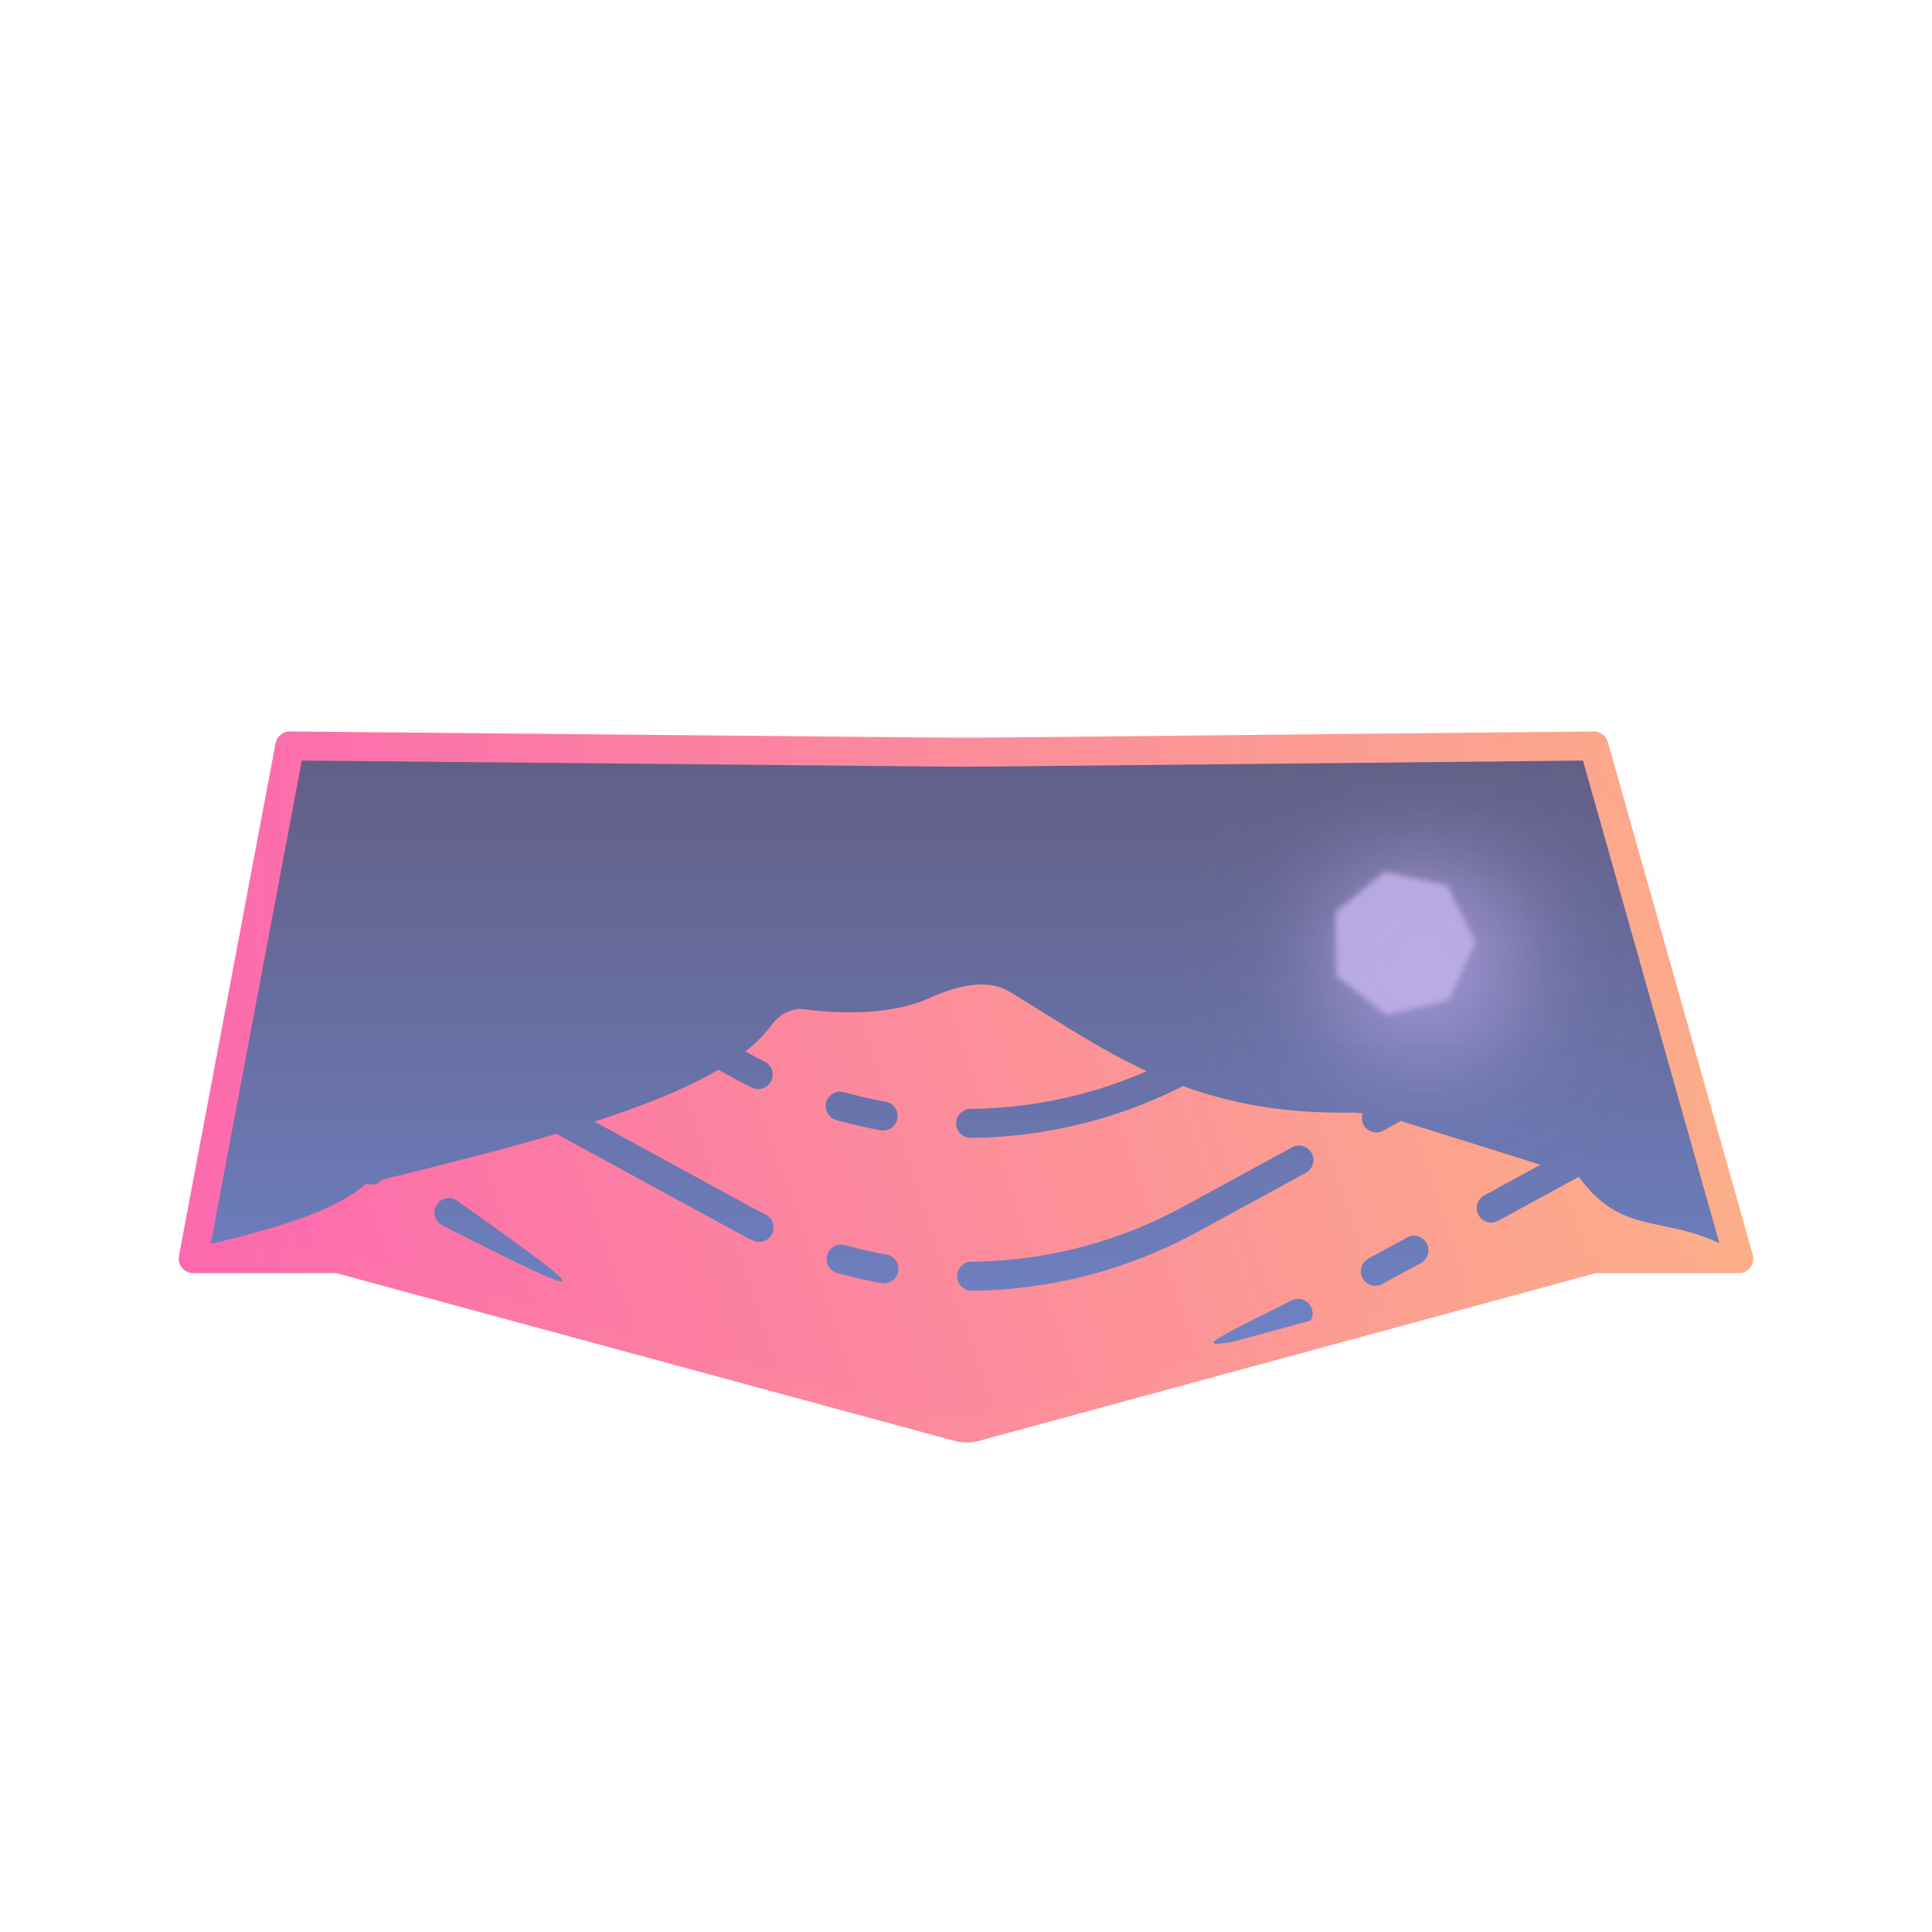
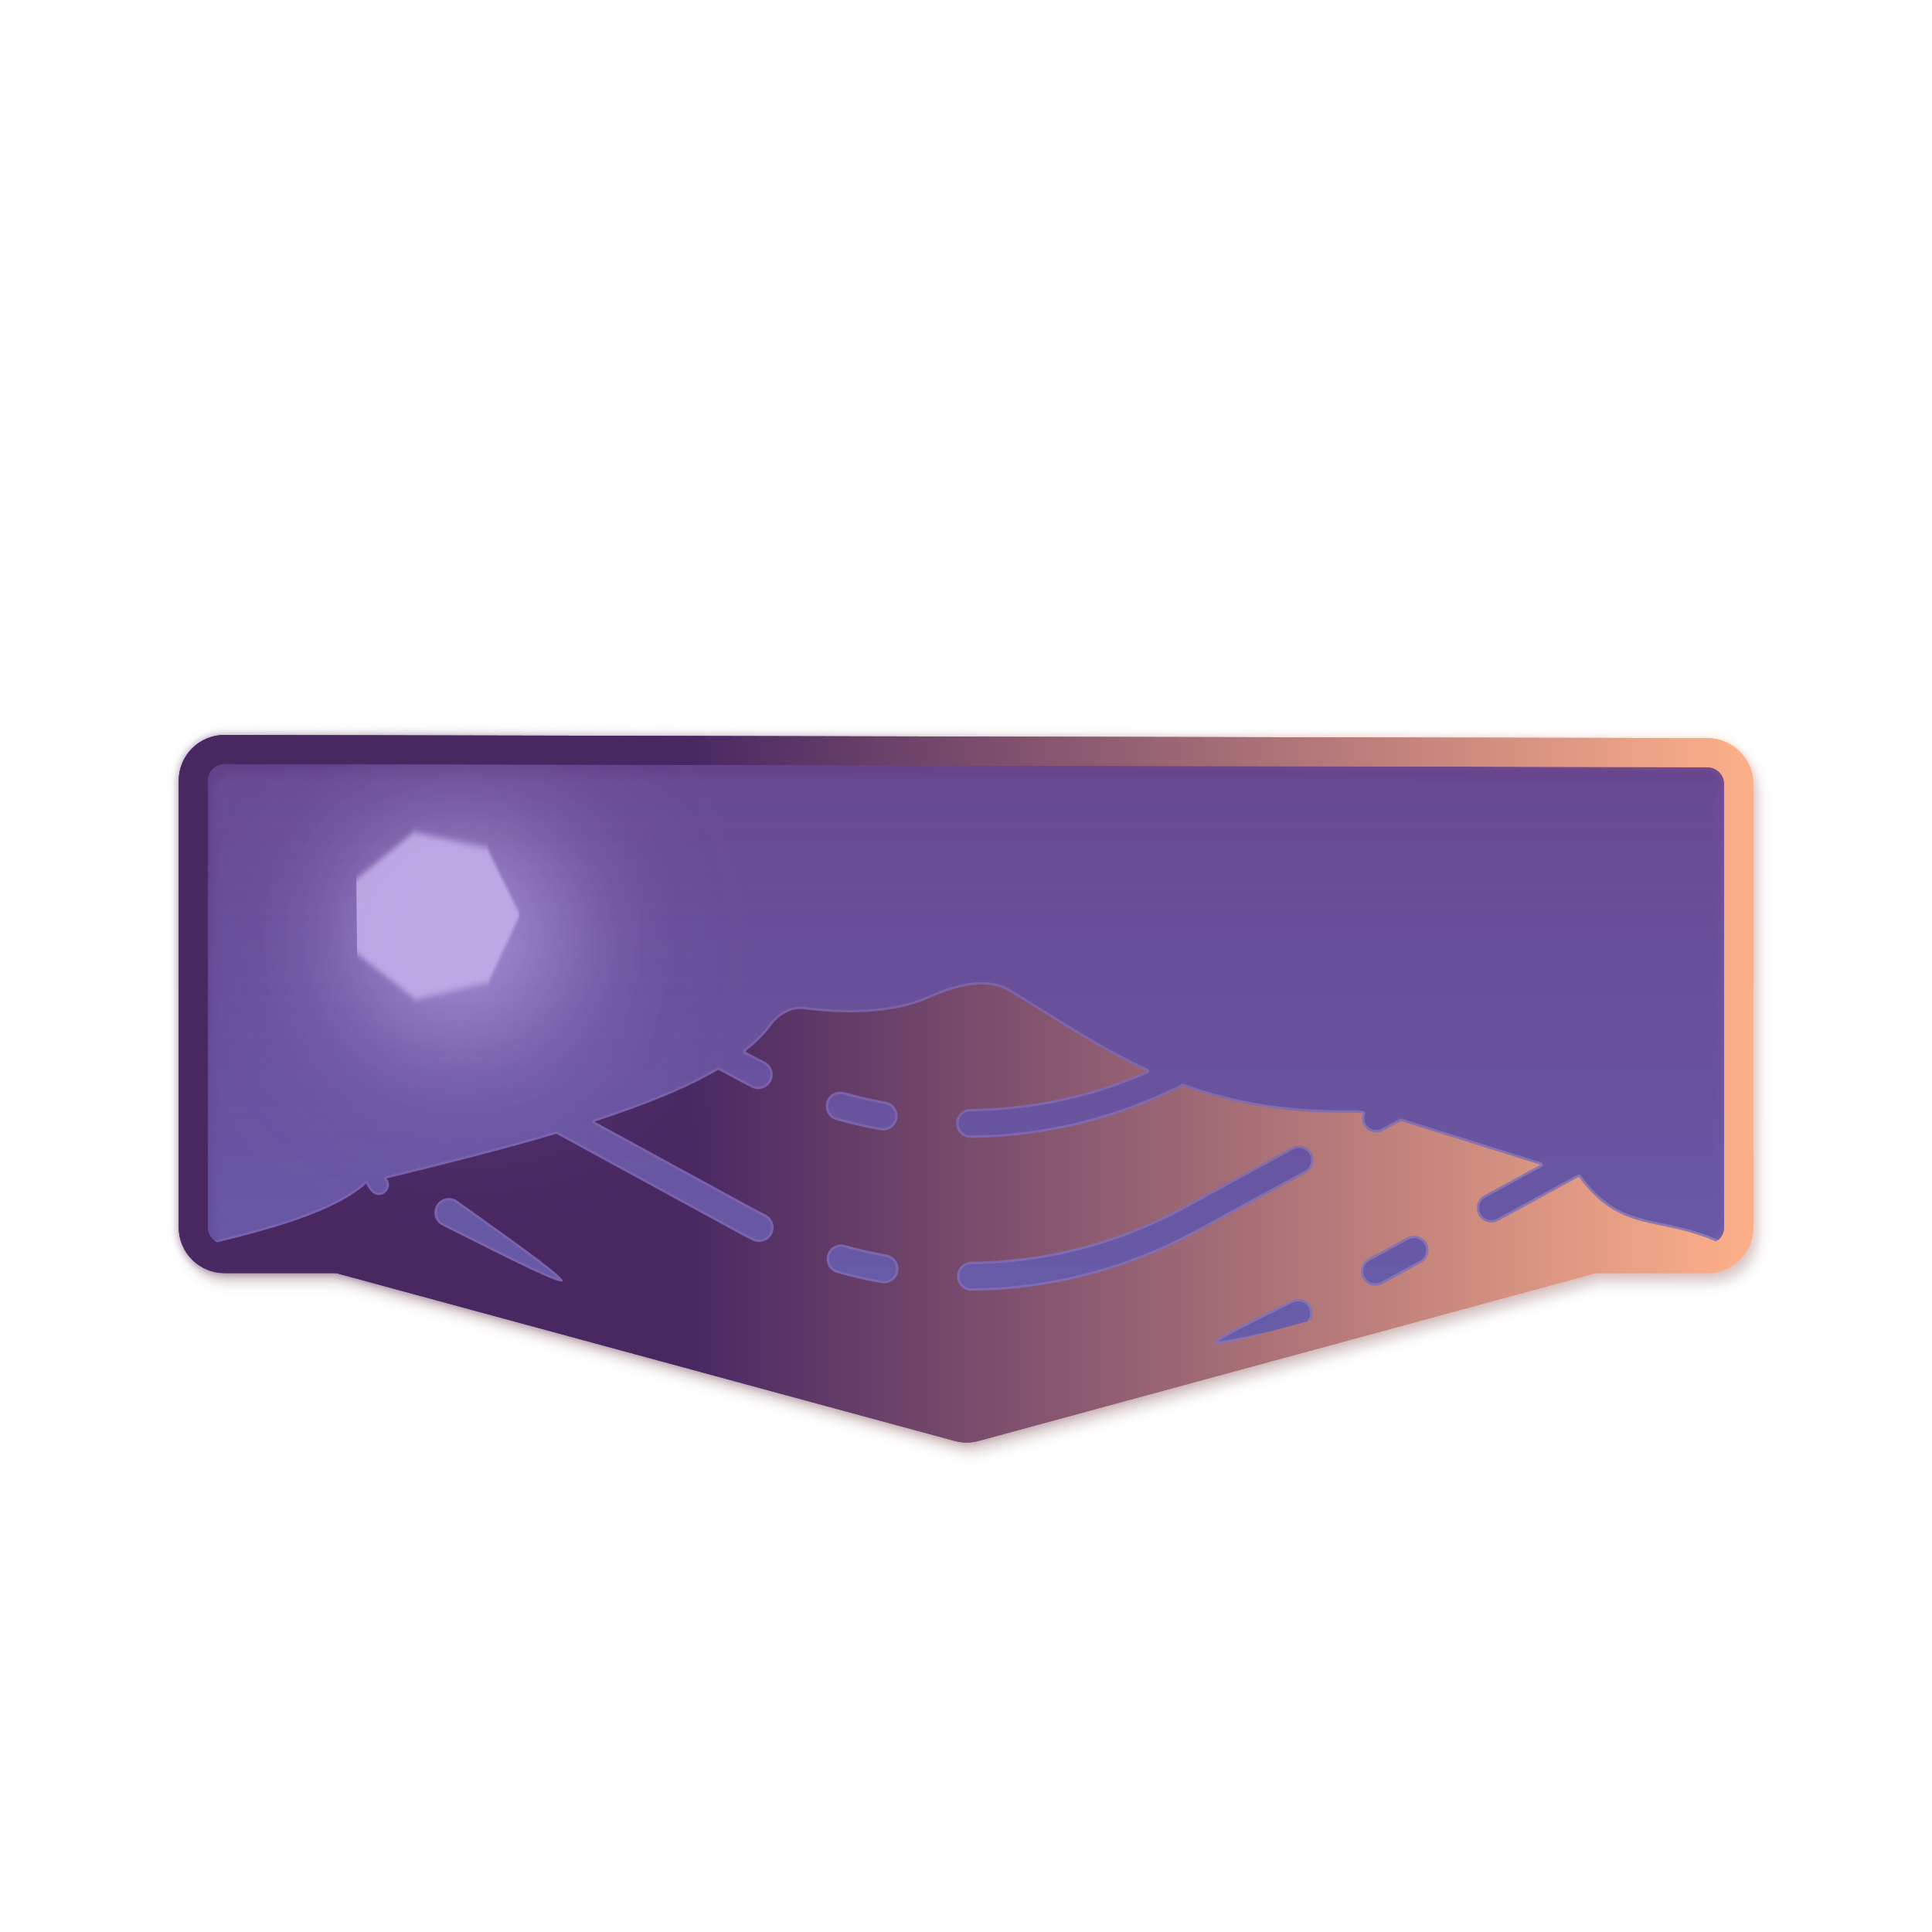
<svg xmlns="http://www.w3.org/2000/svg" xmlns:xlink="http://www.w3.org/1999/xlink" width="200mm" height="200mm" viewBox="0 0 200 200" version="1.1" id="svg1" xml:space="preserve">
  <defs id="defs1">
-     <linearGradient id="linearGradient35">
-       <stop style="stop-color:#fc69ae;stop-opacity:1;" offset="0" id="stop34" />
-       <stop style="stop-color:#fcaf88;stop-opacity:1;" offset="1" id="stop35" />
+     <linearGradient id="linearGradient46">
+       <stop style="stop-color:#ab80cc;stop-opacity:0.506;" offset="0.322" id="stop45" />
+       <stop style="stop-color:#fee2d4;stop-opacity:0.506;" offset="1" id="stop46" />
    </linearGradient>
-     <linearGradient id="linearGradient31">
-       <stop style="stop-color:#1b062d;stop-opacity:0.709;" offset="0" id="stop31" />
-       <stop style="stop-color:#4a6ac5;stop-opacity:0.787;" offset="1" id="stop32" />
+     <linearGradient id="linearGradient33">
+       <stop style="stop-color:#492862;stop-opacity:1;" offset="0.322" id="stop32" />
+       <stop style="stop-color:#fcae89;stop-opacity:1;" offset="1" id="stop33" />
    </linearGradient>
-     <linearGradient id="linearGradient28">
-       <stop style="stop-color:#fc69ae;stop-opacity:1;" offset="0" id="stop28" />
-       <stop style="stop-color:#fcaf88;stop-opacity:1;" offset="1" id="stop29" />
+     <linearGradient id="linearGradient14">
+       <stop style="stop-color:#1d0145;stop-opacity:1;" offset="0" id="stop13" />
+       <stop style="stop-color:#fcaf88;stop-opacity:1;" offset="1" id="stop14" />
    </linearGradient>
    <marker id="DistanceX" orient="auto" refX="0.0" refY="0.0" style="overflow:visible">
      <path d="M 3,-3 L -3,3 M 0,-5 L  0,5" style="stroke:#000000; stroke-width:0.5" id="path1" />
    </marker>
    <pattern id="Hatch" patternUnits="userSpaceOnUse" width="8" height="8" x="0" y="0">
      <path d="M8 4 l-4,4" stroke="#000000" stroke-width="0.25" linecap="square" id="path2" />
      <path d="M6 2 l-4,4" stroke="#000000" stroke-width="0.25" linecap="square" id="path3" />
      <path d="M4 0 l-4,4" stroke="#000000" stroke-width="0.25" linecap="square" id="path4" />
    </pattern>
-     <linearGradient xlink:href="#linearGradient31" id="linearGradient32" x1="100" y1="47.904" x2="100" y2="150" gradientUnits="userSpaceOnUse" />
-     <linearGradient xlink:href="#linearGradient35" id="linearGradient34" x1="16.032" y1="99.392" x2="183.968" y2="99.392" gradientUnits="userSpaceOnUse" />
+     <linearGradient xlink:href="#linearGradient38" id="linearGradient32" x1="100" y1="150" x2="100" y2="77.749" gradientUnits="userSpaceOnUse" />
+     <linearGradient xlink:href="#linearGradient14" id="linearGradient34" x1="40.27" y1="102.531" x2="180.766" y2="112.586" gradientUnits="userSpaceOnUse" />
    <filter style="color-interpolation-filters:sRGB" id="filter1" x="-0.049" y="-0.047" width="1.097" height="1.095">
      <feGaussianBlur stdDeviation="0.312" id="feGaussianBlur1" />
    </filter>
-     <linearGradient xlink:href="#linearGradient28" id="linearGradient1" gradientUnits="userSpaceOnUse" x1="20" y1="129.233" x2="165" y2="80" gradientTransform="translate(-9.8e-5)" />
+     <linearGradient xlink:href="#linearGradient33" id="linearGradient1" gradientUnits="userSpaceOnUse" x1="20" y1="101.912" x2="180" y2="101.912" gradientTransform="translate(-9.8e-5)" />
    <filter style="color-interpolation-filters:sRGB" id="filter46" x="-0.931" y="-0.883" width="2.841" height="2.747">
      <feGaussianBlur stdDeviation="5.564" id="feGaussianBlur46" />
    </filter>
    <filter style="color-interpolation-filters:sRGB" id="filter35-90" x="-0.053" y="-0.052" width="1.106" height="1.104">
      <feGaussianBlur stdDeviation="0.341" id="feGaussianBlur35-1" />
    </filter>
    <filter style="color-interpolation-filters:sRGB" id="filter35-7-6" x="-0.053" y="-0.052" width="1.106" height="1.104">
      <feGaussianBlur stdDeviation="0.341" id="feGaussianBlur35-9-1" />
    </filter>
    <filter style="color-interpolation-filters:sRGB" id="filter35-5-6" x="-0.108" y="-0.105" width="1.216" height="1.211">
      <feGaussianBlur stdDeviation="0.693" id="feGaussianBlur35-5-4" />
    </filter>
    <filter style="color-interpolation-filters:sRGB" id="filter35-9-0" x="-0.129" y="-0.126" width="1.258" height="1.251">
      <feGaussianBlur stdDeviation="0.827" id="feGaussianBlur35-7-3" />
    </filter>
    <filter style="color-interpolation-filters:sRGB" id="filter46-5" x="-1.329" y="-1.26" width="3.637" height="3.502">
      <feGaussianBlur stdDeviation="8.298" id="feGaussianBlur46-7" />
    </filter>
    <filter style="color-interpolation-filters:sRGB" id="filter35-90-8" x="-0.053" y="-0.052" width="1.106" height="1.104">
      <feGaussianBlur stdDeviation="0.341" id="feGaussianBlur35-1-5" />
    </filter>
    <filter style="color-interpolation-filters:sRGB" id="filter35-7-6-0" x="-0.053" y="-0.052" width="1.106" height="1.104">
      <feGaussianBlur stdDeviation="0.341" id="feGaussianBlur35-9-1-1" />
    </filter>
    <filter style="color-interpolation-filters:sRGB" id="filter35-5-6-6" x="-0.108" y="-0.105" width="1.216" height="1.211">
      <feGaussianBlur stdDeviation="0.693" id="feGaussianBlur35-5-4-6" />
    </filter>
    <filter style="color-interpolation-filters:sRGB" id="filter35-9-0-1" x="-0.129" y="-0.126" width="1.258" height="1.251">
      <feGaussianBlur stdDeviation="0.827" id="feGaussianBlur35-7-3-9" />
    </filter>
-     <filter style="color-interpolation-filters:sRGB" id="filter6" x="-1.127" y="-1.074" width="3.339" height="3.231">
-       <feGaussianBlur stdDeviation="0.303" id="feGaussianBlur6" />
+     <filter style="color-interpolation-filters:sRGB" id="filter6" x="-1.087" y="-1.074" width="3.26" height="3.231">
+       <feGaussianBlur stdDeviation="0.001 0.303" id="feGaussianBlur6" />
    </filter>
+     <linearGradient xlink:href="#linearGradient33" id="linearGradient15" gradientUnits="userSpaceOnUse" x1="20" y1="101.912" x2="180" y2="101.912" />
+     <linearGradient id="linearGradient38">
+       <stop style="stop-color:#210936;stop-opacity:0.601;" offset="0" id="stop37" />
+       <stop style="stop-color:#1a2650;stop-opacity:0.846;" offset="1" id="stop38" />
+     </linearGradient>
+     <linearGradient id="linearGradient40">
+       <stop style="stop-color:#530228;stop-opacity:1;" offset="0" id="stop39" />
+       <stop style="stop-color:#521c02;stop-opacity:1;" offset="1" id="stop40" />
+     </linearGradient>
+     <linearGradient id="linearGradient31-0">
+       <stop style="stop-color:#4b1379;stop-opacity:0.601;" offset="0" id="stop31-3" />
+       <stop style="stop-color:#556fc9;stop-opacity:0.846;" offset="1" id="stop32-1" />
+     </linearGradient>
+     <linearGradient xlink:href="#linearGradient40" id="linearGradient10" x1="99.471" y1="83.942" x2="99.471" y2="172.012" gradientUnits="userSpaceOnUse" />
+     <filter style="color-interpolation-filters:sRGB" id="filter10" x="-0.016" y="-0.037" width="1.033" height="1.075">
+       <feGaussianBlur stdDeviation="0.466" id="feGaussianBlur10" />
+     </filter>
+     <linearGradient xlink:href="#linearGradient31-0" id="linearGradient12" x1="99.471" y1="83.942" x2="99.471" y2="172.012" gradientUnits="userSpaceOnUse" />
+     <filter style="color-interpolation-filters:sRGB" id="filter12" x="-0.018" y="-0.041" width="1.036" height="1.082">
+       <feGaussianBlur stdDeviation="0.576" id="feGaussianBlur12" />
+     </filter>
+     <linearGradient xlink:href="#linearGradient31-0" id="linearGradient16" x1="100" y1="65" x2="100" y2="205" gradientUnits="userSpaceOnUse" />
+     <linearGradient xlink:href="#linearGradient46" id="linearGradient42" x1="19.001" y1="124.486" x2="181" y2="124.486" gradientUnits="userSpaceOnUse" />
  </defs>
  <g id="g1" style="opacity:1">
-     <path d="m 30,77.22 -10,53.072 h 15 l 64.234,17.429 a 3.176,3.176 179.985 0 0 1.665,-4.3e-4 l 64.101,-17.428 h 15 l -15,-53.072 -61.949,0.629 a 311.774,311.774 179.979 0 1 -6.102,0.002 z" style="display:inline;fill:url(#linearGradient32);fill-rule:evenodd;stroke:url(#linearGradient34);stroke-width:3;stroke-linecap:round;stroke-linejoin:round;stroke-dasharray:none;stroke-opacity:1;paint-order:normal" transform="translate(-1.5288313e-5)" id="path166" />
-     <g id="g2" transform="matrix(0.9397946,-0.01044173,0.01044173,0.9397946,100.0367,31.51993)" style="opacity:0.863;filter:url(#filter6)">
+     <path d="m 20,80.816 v 46.232 a 3.244,3.244 45 0 0 3.244,3.244 h 11.756 l 64.234,17.429 a 3.176,3.176 179.985 0 0 1.665,-4.3e-4 l 64.101,-17.428 h 11.756 a 3.244,3.244 135 0 0 3.244,-3.244 V 81.168 a 3.251,3.251 45.063 0 0 -3.244,-3.251 L 23.244,77.579 a 3.236,3.236 135.063 0 0 -3.244,3.236 z" style="display:inline;mix-blend-mode:normal;fill:url(#linearGradient12);fill-opacity:0.747;fill-rule:evenodd;stroke:url(#linearGradient10);stroke-width:3;stroke-linecap:round;stroke-linejoin:round;stroke-dasharray:none;stroke-opacity:0.494;paint-order:normal;opacity:0.4;filter:url(#filter12)" transform="translate(0.5291513,1.058333)" id="path11-2" />
+     <path d="m 20,80.816 v 46.232 a 3.244,3.244 45 0 0 3.244,3.244 h 11.756 l 64.234,17.429 a 3.176,3.176 179.985 0 0 1.665,-4.3e-4 l 64.101,-17.428 h 11.756 a 3.244,3.244 135 0 0 3.244,-3.244 V 81.168 a 3.251,3.251 45.063 0 0 -3.244,-3.251 L 23.244,77.579 a 3.236,3.236 135.063 0 0 -3.244,3.236 z" style="display:inline;fill:url(#linearGradient32);fill-rule:evenodd;stroke:url(#linearGradient34);stroke-width:3;stroke-linecap:round;stroke-linejoin:round;stroke-dasharray:none;stroke-opacity:1;paint-order:normal;filter:url(#filter10);opacity:0.43" transform="translate(-1.5288313e-5)" id="path166" />
+     <path d="m 20,80.816 v 46.232 a 3.244,3.244 45 0 0 3.244,3.244 h 11.756 l 64.234,17.429 a 3.176,3.176 179.985 0 0 1.665,-4.3e-4 l 64.101,-17.428 h 11.756 a 3.244,3.244 135 0 0 3.244,-3.244 V 81.168 a 3.251,3.251 45.063 0 0 -3.244,-3.251 L 23.244,77.579 a 3.236,3.236 135.063 0 0 -3.244,3.236 z" style="display:inline;fill:url(#linearGradient16);fill-rule:evenodd;stroke:url(#linearGradient15);stroke-width:3;stroke-linecap:round;stroke-linejoin:round;stroke-dasharray:none;stroke-opacity:1;paint-order:normal;opacity:1" transform="translate(-1.5288313e-5)" id="path11" />
+     <path id="path176-3" style="display:inline;fill:url(#linearGradient1);fill-opacity:1;fill-rule:evenodd;stroke:url(#linearGradient42);stroke-width:0.5;stroke-linecap:round;stroke-linejoin:round;stroke-opacity:0.494;paint-order:stroke fill markers;stroke-dasharray:none" d="m 101.441,101.915 c -1.808,0.043 -3.722,0.721 -5.329,1.443 -3.834,1.723 -9.108,1.618 -12.914,1.113 -1.219,-0.162 -2.561,0.584 -3.279,1.579 -0.708,0.982 -1.647,1.91 -2.768,2.797 l 0.417,0.227 h 0.003 c 0.531,0.288 1.054,0.564 1.575,0.819 0.745,0.364 1.053,1.263 0.688,2.008 -0.364,0.743 -1.261,1.051 -2.005,0.688 -0.581,-0.284 -1.143,-0.582 -1.69,-0.878 l -0.003,-0.003 -1.774,-0.967 c -3.338,1.978 -7.774,3.723 -12.813,5.371 l 16.111,8.789 h 0.003 c 0.531,0.288 1.054,0.564 1.575,0.819 0.745,0.364 1.053,1.264 0.688,2.008 -0.364,0.743 -1.261,1.051 -2.005,0.688 -0.581,-0.284 -1.144,-0.582 -1.691,-0.878 -0.001,-0.001 -0.002,-0.002 -0.003,-0.003 L 57.594,117.371 C 52.107,119.002 46.399,120.432 40,122 c 1,1 -1,3 -2.087,0.523 C 34,126.054 25.306,127.875 20,129.233 h 15 c 22.531,7.545 65,17.827 65,17.827 0,0 32.29,-8.106 65,-17.298 4.207,-1.182 10.76,1.16 15,0 -7.339,-4.442 -11.769,-1.318 -16.556,-7.942 l -8.349,4.554 c -0.727,0.399 -1.641,0.132 -2.038,-0.596 -0.396,-0.727 -0.128,-1.638 0.599,-2.034 l 5.812,-3.17 -14.441,-4.53 -1.841,1.003 c -0.727,0.396 -1.639,0.128 -2.035,-0.599 -0.191,-0.371 -0.218,-0.805 -0.076,-1.198 -0.368,-0.027 -0.774,-0.079 -1.074,-0.074 -7.111,0.119 -12.691,-0.98 -17.542,-2.746 -2.567,1.297 -5.238,2.386 -7.991,3.22 -4.524,1.373 -9.244,2.099 -13.973,2.142 -0.828,0.007 -1.505,-0.658 -1.513,-1.486 -0.009,-0.829 0.657,-1.508 1.486,-1.516 4.44,-0.04 8.877,-0.722 13.128,-2.011 1.741,-0.528 3.448,-1.17 5.117,-1.898 -5.037,-2.331 -9.422,-5.317 -14.223,-8.232 -0.918,-0.557 -1.965,-0.759 -3.049,-0.733 z m -14.055,11.148 c 1.415,0.398 2.848,0.727 4.295,0.985 0.816,0.146 1.359,0.925 1.213,1.741 -0.145,0.816 -0.925,1.359 -1.741,1.213 -1.543,-0.276 -3.071,-0.629 -4.58,-1.053 -0.797,-0.224 -1.261,-1.051 -1.038,-1.848 0.224,-0.798 1.053,-1.263 1.851,-1.038 z m 47.508,5.59 c 0.381,0.112 0.702,0.372 0.892,0.72 0.397,0.727 0.128,1.638 -0.599,2.035 l -11.23,6.125 c -2.987,1.63 -6.14,2.955 -9.396,3.942 -4.524,1.373 -9.244,2.098 -13.973,2.141 -0.828,0.007 -1.506,-0.658 -1.513,-1.486 -0.009,-0.829 0.657,-1.508 1.486,-1.516 4.44,-0.04 8.877,-0.721 13.128,-2.011 3.059,-0.928 6.026,-2.173 8.833,-3.705 l 11.23,-6.125 c 0.349,-0.19 0.76,-0.234 1.142,-0.121 z m -88.271,5.373 c 0.194,0.019 0.387,0.077 0.569,0.177 C 62.418,135 61.889,135 45.753,126.837 c -0.727,-0.396 -0.996,-1.307 -0.599,-2.034 0.297,-0.547 0.886,-0.835 1.468,-0.776 z m 99.604,3.904 c 0.581,-0.058 1.168,0.228 1.466,0.773 0.399,0.727 0.132,1.64 -0.596,2.038 l -4.001,2.18 c -0.727,0.396 -1.639,0.128 -2.035,-0.599 -0.396,-0.727 -0.128,-1.638 0.599,-2.034 l 3.998,-2.18 c 0.182,-0.099 0.375,-0.157 0.568,-0.176 z m -58.749,0.959 c 1.415,0.398 2.848,0.727 4.295,0.985 0.816,0.145 1.359,0.925 1.213,1.741 -0.145,0.816 -0.925,1.36 -1.741,1.213 -1.543,-0.276 -3.071,-0.629 -4.58,-1.053 -0.797,-0.224 -1.261,-1.051 -1.038,-1.848 0.224,-0.798 1.053,-1.263 1.851,-1.038 z m 46.741,5.586 c 0.194,-0.021 0.392,-0.003 0.583,0.053 0.381,0.112 0.703,0.371 0.893,0.72 0.396,0.727 0.128,1.639 -0.599,2.035 -12.449,2.771 -12.307,2.771 -1.436,-2.634 0.175,-0.095 0.365,-0.154 0.559,-0.175 z" />
+     <g id="g2" transform="matrix(1.098334,-0.01220321,0.01220321,1.098334,-7.772912,17.50513)" style="opacity:0.884;filter:url(#filter6)">
      <g id="g40-9" transform="translate(2.210428,7.29279)" style="opacity:0.705;filter:url(#filter46)">
        <path style="opacity:0.9;fill:#c4aef2;fill-opacity:0.747;fill-rule:evenodd;stroke:none;stroke-width:2;stroke-linecap:square;stroke-linejoin:round;stroke-dasharray:none;stroke-dashoffset:62.362;stroke-opacity:0.671;paint-order:markers fill stroke;filter:url(#filter35-90)" id="path35-1" d="m 23.099,25 -3.05,6.332 -6.852,1.564 -5.495,-4.382 0,-7.028 5.495,-4.382 6.852,1.564 z" transform="translate(32.29732,40)" />
        <path style="opacity:0.9;fill:#c4aef2;fill-opacity:0.747;fill-rule:evenodd;stroke:none;stroke-width:2;stroke-linecap:square;stroke-linejoin:round;stroke-dasharray:none;stroke-dashoffset:62.362;stroke-opacity:0.671;paint-order:markers fill stroke;filter:url(#filter35-7-6)" id="path35-2-1" d="m 23.099,25 -3.05,6.332 -6.852,1.564 -5.495,-4.382 0,-7.028 5.495,-4.382 6.852,1.564 z" transform="translate(32.27325,40.07019)" />
        <path style="opacity:0.623;fill:#c4aef2;fill-opacity:0.747;fill-rule:evenodd;stroke:none;stroke-width:2;stroke-linecap:square;stroke-linejoin:round;stroke-dasharray:none;stroke-dashoffset:62.362;stroke-opacity:0.671;paint-order:markers fill stroke;filter:url(#filter35-5-6)" id="path35-28-7" d="m 23.099,25 -3.05,6.332 -6.852,1.564 -5.495,-4.382 0,-7.028 5.495,-4.382 6.852,1.564 z" transform="translate(32.27325,41.12852)" />
        <path style="opacity:0.652;fill:#c4aef2;fill-opacity:0.747;fill-rule:evenodd;stroke:none;stroke-width:2;stroke-linecap:square;stroke-linejoin:round;stroke-dasharray:none;stroke-dashoffset:62.362;stroke-opacity:0.671;paint-order:markers fill stroke;filter:url(#filter35-9-0)" id="path35-9-6" d="m 23.099,25 -3.05,6.332 -6.852,1.564 -5.495,-4.382 0,-7.028 5.495,-4.382 6.852,1.564 z" transform="translate(31.21491,39.54102)" />
      </g>
      <g id="g40-9-4" transform="translate(2.900114,8.247059)" style="opacity:0.988;filter:url(#filter46-5)">
        <path style="opacity:0.9;fill:#c4aef2;fill-opacity:0.747;fill-rule:evenodd;stroke:none;stroke-width:2;stroke-linecap:square;stroke-linejoin:round;stroke-dasharray:none;stroke-dashoffset:62.362;stroke-opacity:0.671;paint-order:markers fill stroke;filter:url(#filter35-90-8)" id="path35-1-6" d="m 23.099,25 -3.05,6.332 -6.852,1.564 -5.495,-4.382 0,-7.028 5.495,-4.382 6.852,1.564 z" transform="translate(32.29732,40)" />
        <path style="opacity:0.9;fill:#c4aef2;fill-opacity:0.747;fill-rule:evenodd;stroke:none;stroke-width:2;stroke-linecap:square;stroke-linejoin:round;stroke-dasharray:none;stroke-dashoffset:62.362;stroke-opacity:0.671;paint-order:markers fill stroke;filter:url(#filter35-7-6-0)" id="path35-2-1-9" d="m 23.099,25 -3.05,6.332 -6.852,1.564 -5.495,-4.382 0,-7.028 5.495,-4.382 6.852,1.564 z" transform="translate(32.27325,40.07019)" />
        <path style="opacity:0.623;fill:#c4aef2;fill-opacity:0.747;fill-rule:evenodd;stroke:none;stroke-width:2;stroke-linecap:square;stroke-linejoin:round;stroke-dasharray:none;stroke-dashoffset:62.362;stroke-opacity:0.671;paint-order:markers fill stroke;filter:url(#filter35-5-6-6)" id="path35-28-7-4" d="m 23.099,25 -3.05,6.332 -6.852,1.564 -5.495,-4.382 0,-7.028 5.495,-4.382 6.852,1.564 z" transform="translate(32.27325,41.12852)" />
        <path style="opacity:0.652;fill:#c4aef2;fill-opacity:0.747;fill-rule:evenodd;stroke:none;stroke-width:2;stroke-linecap:square;stroke-linejoin:round;stroke-dasharray:none;stroke-dashoffset:62.362;stroke-opacity:0.671;paint-order:markers fill stroke;filter:url(#filter35-9-0-1)" id="path35-9-6-6" d="m 23.099,25 -3.05,6.332 -6.852,1.564 -5.495,-4.382 0,-7.028 5.495,-4.382 6.852,1.564 z" transform="translate(31.21491,39.54102)" />
      </g>
      <g id="g40-6" style="opacity:1;mix-blend-mode:normal;fill:#cbb8f3;fill-opacity:0.918" transform="translate(-0.09082891,5.879544)">
        <path style="opacity:1;fill:#cbb8f3;fill-opacity:0.918;fill-rule:evenodd;stroke:none;stroke-width:2;stroke-linecap:square;stroke-linejoin:round;stroke-dasharray:none;stroke-dashoffset:62.362;stroke-opacity:0.671;paint-order:markers fill stroke" id="path35" d="m 23.099,25 -3.05,6.332 -6.852,1.564 -5.495,-4.382 0,-7.028 5.495,-4.382 6.852,1.564 z" transform="translate(32.29732,40)" />
      </g>
    </g>
-     <path id="path176-3" style="display:inline;fill:url(#linearGradient1);fill-opacity:1;fill-rule:evenodd;stroke:none;stroke-width:2;stroke-linecap:round;stroke-linejoin:round;stroke-opacity:0;paint-order:stroke fill markers" d="m 101.441,101.915 c -1.808,0.043 -3.722,0.721 -5.329,1.443 -3.834,1.723 -9.108,1.618 -12.914,1.113 -1.219,-0.162 -2.561,0.584 -3.279,1.579 -0.708,0.982 -1.647,1.91 -2.768,2.797 l 0.417,0.227 h 0.003 c 0.531,0.288 1.054,0.564 1.575,0.819 0.745,0.364 1.053,1.263 0.688,2.008 -0.364,0.743 -1.261,1.051 -2.005,0.688 -0.581,-0.284 -1.143,-0.582 -1.69,-0.878 l -0.003,-0.003 -1.774,-0.967 c -3.338,1.978 -7.774,3.723 -12.813,5.371 l 16.111,8.789 h 0.003 c 0.531,0.288 1.054,0.564 1.575,0.819 0.745,0.364 1.053,1.264 0.688,2.008 -0.364,0.743 -1.261,1.051 -2.005,0.688 -0.581,-0.284 -1.144,-0.582 -1.691,-0.878 -0.001,-0.001 -0.002,-0.002 -0.003,-0.003 L 57.594,117.371 c -5.488,1.631 -11.609,3.176 -18.008,4.744 -0.415,0.481 -1.075,0.652 -1.674,0.409 C 34,126.054 25.306,127.875 20,129.233 h 15 c 22.531,7.545 65,17.827 65,17.827 0,0 32.29,-8.106 65,-17.298 4.207,-1.182 10.76,1.16 15,0 -7.339,-4.442 -11.769,-1.318 -16.556,-7.942 l -8.349,4.554 c -0.727,0.399 -1.641,0.132 -2.038,-0.596 -0.396,-0.727 -0.128,-1.638 0.599,-2.034 l 5.812,-3.17 -14.441,-4.53 -1.841,1.003 c -0.727,0.396 -1.639,0.128 -2.035,-0.599 -0.191,-0.371 -0.218,-0.805 -0.076,-1.198 -0.368,-0.027 -0.774,-0.079 -1.074,-0.074 -7.111,0.119 -12.691,-0.98 -17.542,-2.746 -2.567,1.297 -5.238,2.386 -7.991,3.22 -4.524,1.373 -9.244,2.099 -13.973,2.142 -0.828,0.007 -1.505,-0.658 -1.513,-1.486 -0.009,-0.829 0.657,-1.508 1.486,-1.516 4.44,-0.04 8.877,-0.722 13.128,-2.011 1.741,-0.528 3.448,-1.17 5.117,-1.898 -5.037,-2.331 -9.422,-5.317 -14.223,-8.232 -0.918,-0.557 -1.965,-0.759 -3.049,-0.733 z m -14.055,11.148 c 1.415,0.398 2.848,0.727 4.295,0.985 0.816,0.146 1.359,0.925 1.213,1.741 -0.145,0.816 -0.925,1.359 -1.741,1.213 -1.543,-0.276 -3.071,-0.629 -4.58,-1.053 -0.797,-0.224 -1.261,-1.051 -1.038,-1.848 0.224,-0.798 1.053,-1.263 1.851,-1.038 z m 47.508,5.59 c 0.381,0.112 0.702,0.372 0.892,0.72 0.397,0.727 0.128,1.638 -0.599,2.035 l -11.23,6.125 c -2.987,1.63 -6.14,2.955 -9.396,3.942 -4.524,1.373 -9.244,2.098 -13.973,2.141 -0.828,0.007 -1.506,-0.658 -1.513,-1.486 -0.009,-0.829 0.657,-1.508 1.486,-1.516 4.44,-0.04 8.877,-0.721 13.128,-2.011 3.059,-0.928 6.026,-2.173 8.833,-3.705 l 11.23,-6.125 c 0.349,-0.19 0.76,-0.234 1.142,-0.121 z m -88.271,5.373 c 0.194,0.019 0.387,0.077 0.569,0.177 C 62.418,135 61.889,135 45.753,126.837 c -0.727,-0.396 -0.996,-1.307 -0.599,-2.034 0.297,-0.547 0.886,-0.835 1.468,-0.776 z m 99.604,3.904 c 0.581,-0.058 1.168,0.228 1.466,0.773 0.399,0.727 0.132,1.64 -0.596,2.038 l -4.001,2.18 c -0.727,0.396 -1.639,0.128 -2.035,-0.599 -0.396,-0.727 -0.128,-1.638 0.599,-2.034 l 3.998,-2.18 c 0.182,-0.099 0.375,-0.157 0.568,-0.176 z m -58.749,0.959 c 1.415,0.398 2.848,0.727 4.295,0.985 0.816,0.145 1.359,0.925 1.213,1.741 -0.145,0.816 -0.925,1.36 -1.741,1.213 -1.543,-0.276 -3.071,-0.629 -4.58,-1.053 -0.797,-0.224 -1.261,-1.051 -1.038,-1.848 0.224,-0.798 1.053,-1.263 1.851,-1.038 z m 46.741,5.586 c 0.194,-0.021 0.392,-0.003 0.583,0.053 0.381,0.112 0.703,0.371 0.893,0.72 0.396,0.727 0.128,1.639 -0.599,2.035 -12.449,2.771 -12.307,2.771 -1.436,-2.634 0.175,-0.095 0.365,-0.154 0.559,-0.175 z" />
+     <path d="m 20,80.816 v 46.232 a 3.244,3.244 45 0 0 3.244,3.244 h 11.756 l 64.234,17.429 a 3.176,3.176 179.985 0 0 1.665,-4.3e-4 l 64.101,-17.428 h 11.756 a 3.244,3.244 135 0 0 3.244,-3.244 V 81.168 a 3.251,3.251 45.063 0 0 -3.244,-3.251 L 23.244,77.579 a 3.236,3.236 135.063 0 0 -3.244,3.236 z" style="display:inline;fill:none;fill-rule:evenodd;stroke:url(#linearGradient15);stroke-width:3;stroke-linecap:round;stroke-linejoin:round;stroke-dasharray:none;stroke-opacity:1;paint-order:normal;opacity:1" transform="translate(-1.5288313e-5)" id="path33" />
  </g>
  <g id="layer1" />
  <g id="g40" style="mix-blend-mode:normal;fill:#cbb8f3;fill-opacity:0.918;filter:url(#filter1);opacity:0.8" transform="translate(-0.09082891,5.879544)" />
</svg>
